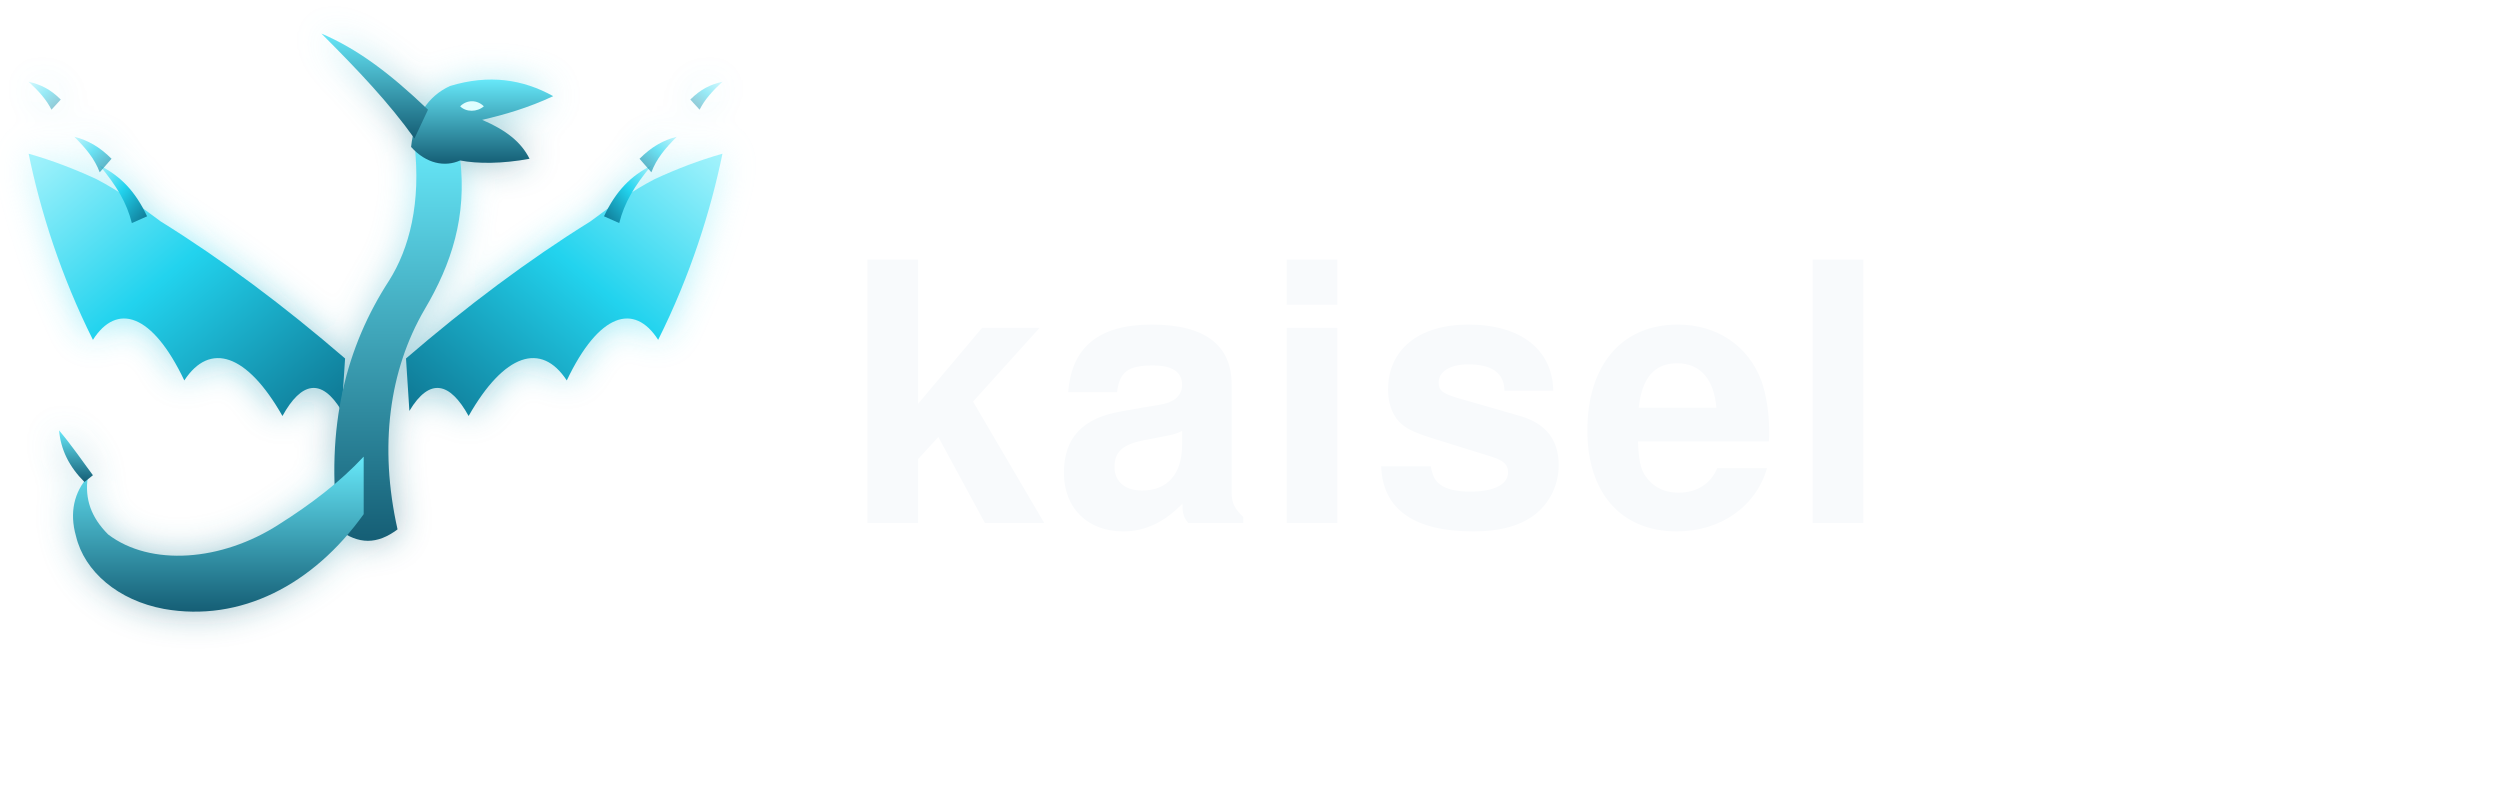
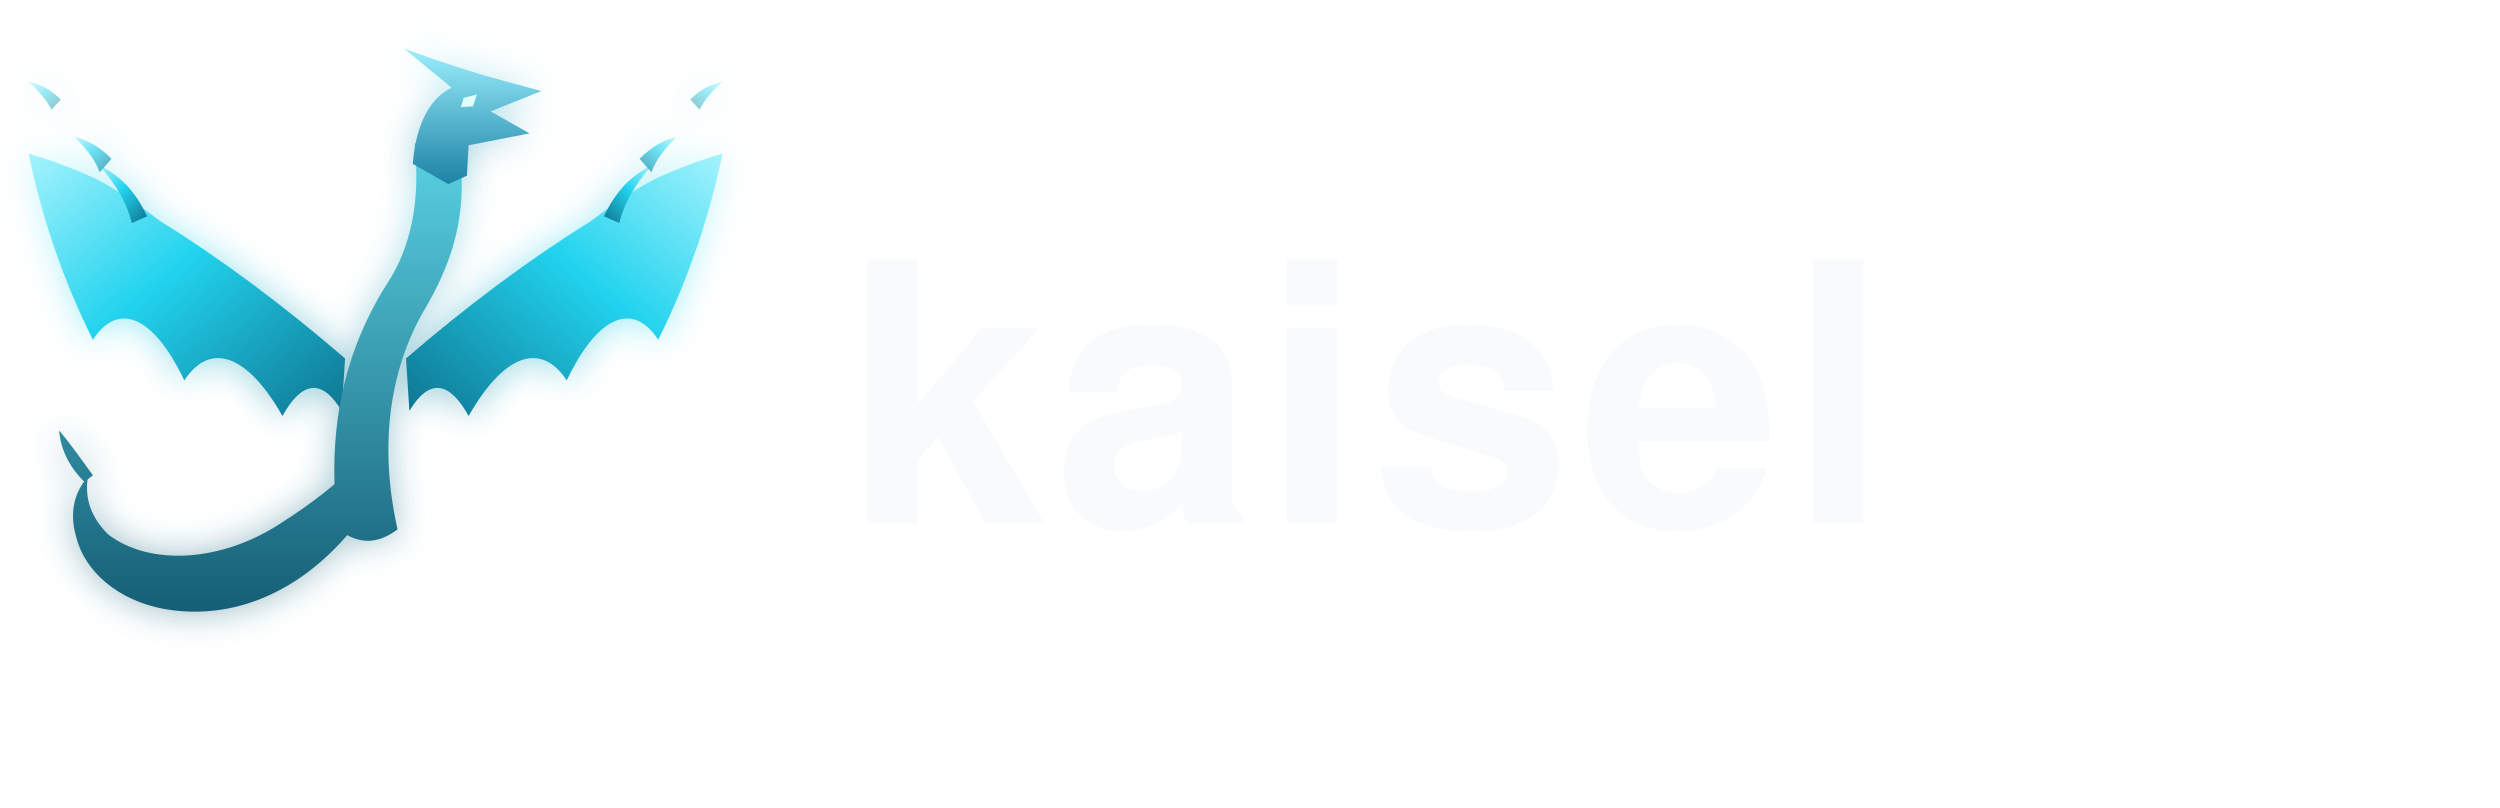
<svg xmlns="http://www.w3.org/2000/svg" viewBox="0 0 1300 420">
  <defs>
    <radialGradient id="bgGlow" cx="50%" cy="42%" r="58%">
      <stop offset="0%" stop-color="#0E7490" stop-opacity="0.50" />
      <stop offset="55%" stop-color="#0B2A3C" stop-opacity="0.22" />
      <stop offset="100%" stop-color="#060A14" stop-opacity="0" />
    </radialGradient>
    <linearGradient id="wingGrad" x1="0%" y1="100%" x2="100%" y2="0%">
      <stop offset="0%" stop-color="#0E7490" />
      <stop offset="55%" stop-color="#22D3EE" />
      <stop offset="100%" stop-color="#A5F3FC" />
    </linearGradient>
-     <linearGradient id="bodyGrad" x1="0%" y1="100%" x2="0%" y2="0%">
+     <linearGradient id="bodyGrad" gradientUnits="userSpaceOnUse" x1="512" y1="860" x2="512" y2="200">
      <stop offset="0%" stop-color="#155E75" />
      <stop offset="100%" stop-color="#67E8F9" />
+     </linearGradient>
+     <linearGradient id="headGrad" x1="0%" y1="100%" x2="0%" y2="0%">
+       <stop offset="0%" stop-color="#1D82A6" />
+       <stop offset="100%" stop-color="#9BEFFC" />
    </linearGradient>
    <filter id="glow" x="-50%" y="-50%" width="200%" height="200%">
      <feGaussianBlur stdDeviation="20" />
    </filter>
    <g id="mark">
      <path id="wing" fill="url(#wingGrad)" d="         M 548 560         C 620 498, 692 444, 766 398         C 790 380, 815 362, 842 348         C 868 336, 894 326, 922 318         C 908 386, 884 462, 846 538         C 818 494, 776 506, 738 586         C 708 540, 664 554, 622 628         C 600 588, 576 582, 552 622         Z" />
      <path id="claw" fill="url(#wingGrad)" d="         M 782 392         C 796 362, 814 344, 838 332         C 818 356, 806 376, 800 400         Z" />
      <use href="#wing" transform="translate(1024,0) scale(-1,1)" />
      <use href="#claw" transform="translate(1024,0) scale(-1,1)" />
      <g id="frags" fill="url(#wingGrad)">
        <path d="M 824 324 C 838 310, 852 302, 868 298 C 854 312, 844 324, 838 340 Z" opacity="0.65" />
        <path d="M 884 254 C 896 242, 908 236, 922 233 C 910 244, 901 254, 895 266 Z" opacity="0.45" />
      </g>
      <use href="#frags" transform="translate(1024,0) scale(-1,1)" />
      <path fill="url(#bodyGrad)" d="         M 468 762         C 452 640, 478 545, 528 468         C 552 430, 566 376, 558 306         C 576 300, 596 306, 612 324         C 620 392, 602 448, 570 502         C 528 574, 516 664, 538 762         C 514 780, 492 780, 468 762         Z" />
-       <path fill="url(#bodyGrad)" d="         M 554 310         C 558 274, 574 250, 600 238         C 646 224, 686 230, 722 250         C 692 264, 664 272, 638 278         C 666 290, 684 304, 694 324         C 662 330, 632 330, 612 326         C 594 334, 572 330, 554 310         Z" />
-       <path fill="url(#bodyGrad)" d="M 574 266 C 528 222, 490 194, 448 176 C 492 220, 528 258, 558 300 Z" />
-       <path fill="#E0FEFF" d="M 612 262 C 620 254, 632 254, 640 262 C 632 269, 619 269, 612 262 Z" />
+       <path fill="url(#headGrad)" d="         M 556 330         C 560 278, 580 250, 602 240         L 546 194         C 590 210, 616 218, 642 226         L 708 244         L 648 268         L 694 294         L 622 308         L 620 344         L 598 354         Z" />
+       <path fill="#E0FEFF" d="M 616 252 L 632 248 L 627 262 L 613 263 Z" />
      <path fill="url(#bodyGrad)" d="         M 498 744         C 438 828, 352 872, 262 856         C 208 846, 168 812, 158 770         C 150 742, 156 718, 172 700         C 168 726, 176 748, 196 768         C 246 806, 330 800, 398 756         C 436 732, 470 706, 498 676         Z" />
      <path fill="url(#bodyGrad)" d="M 168 706 C 150 688, 140 668, 138 645 C 154 664, 166 682, 178 698 Z" />
    </g>
  </defs>
  <g transform="translate(-30,-60) scale(0.44)">
    <use href="#mark" filter="url(#glow)" opacity="0.45" />
    <use href="#mark" />
  </g>
  <text x="440" y="272" font-family="Helvetica Neue, Helvetica, Arial, sans-serif" font-size="188" font-weight="800" fill="#F8FAFC" letter-spacing="4">kaisel</text>
</svg>
